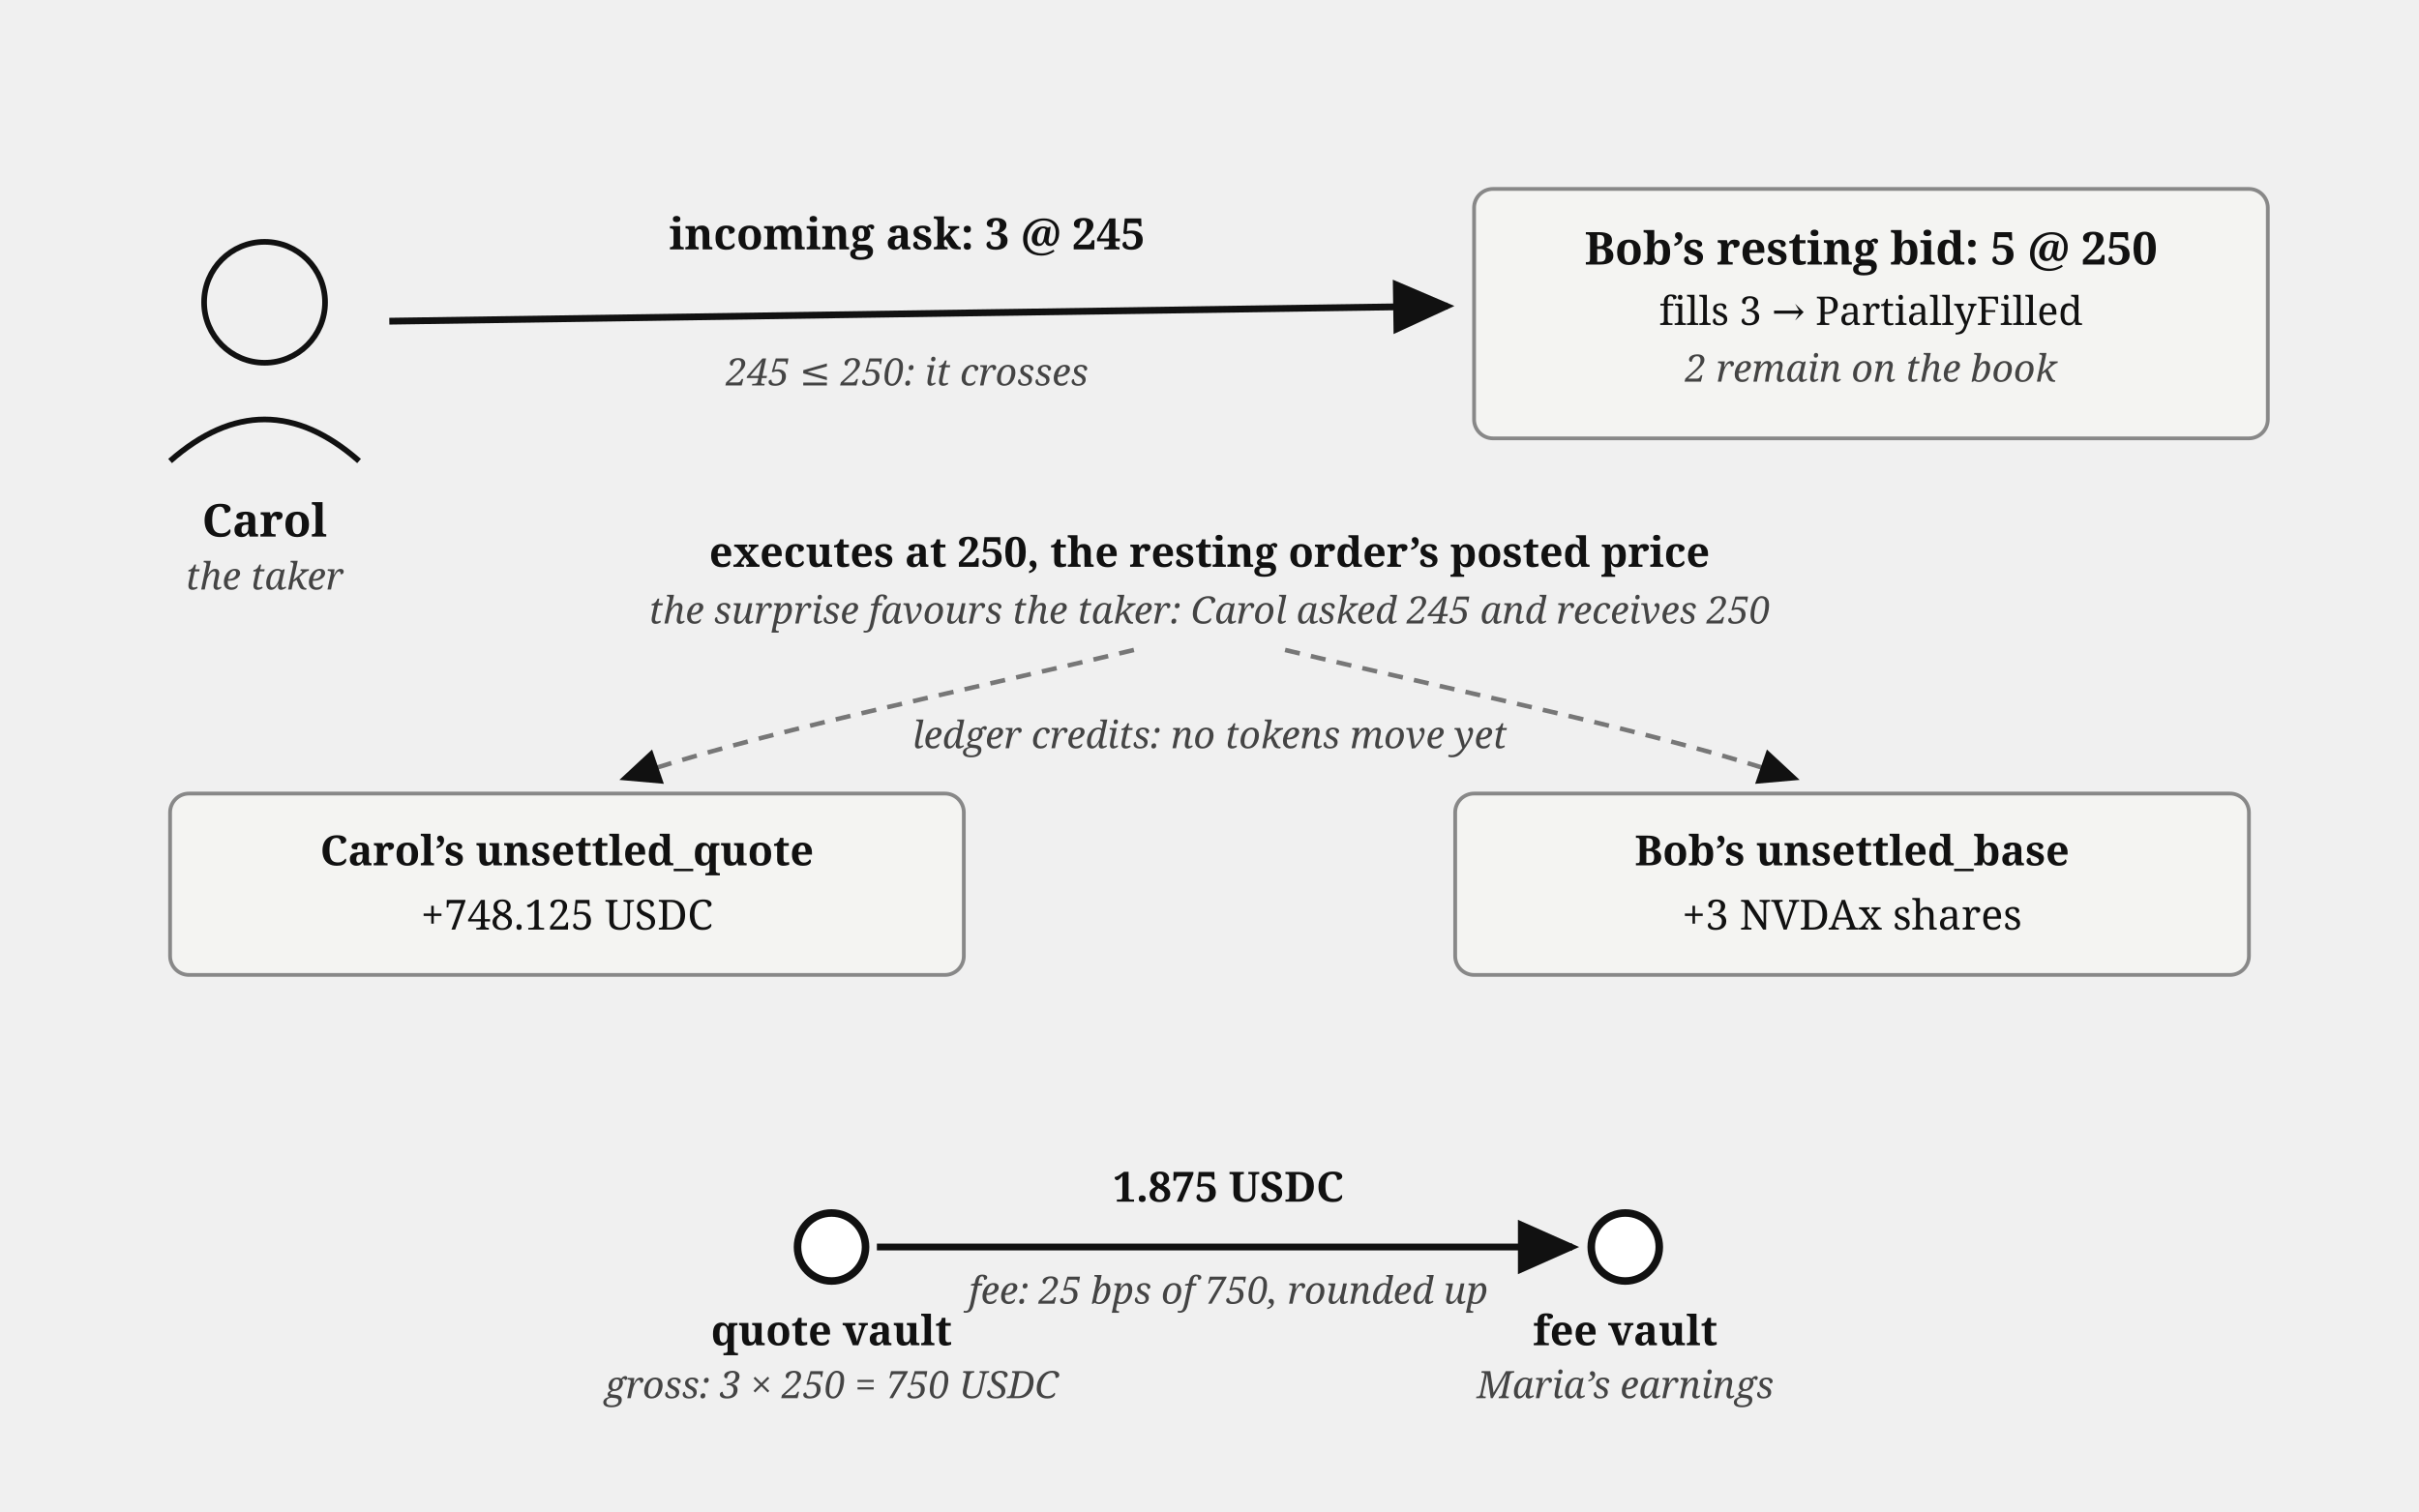
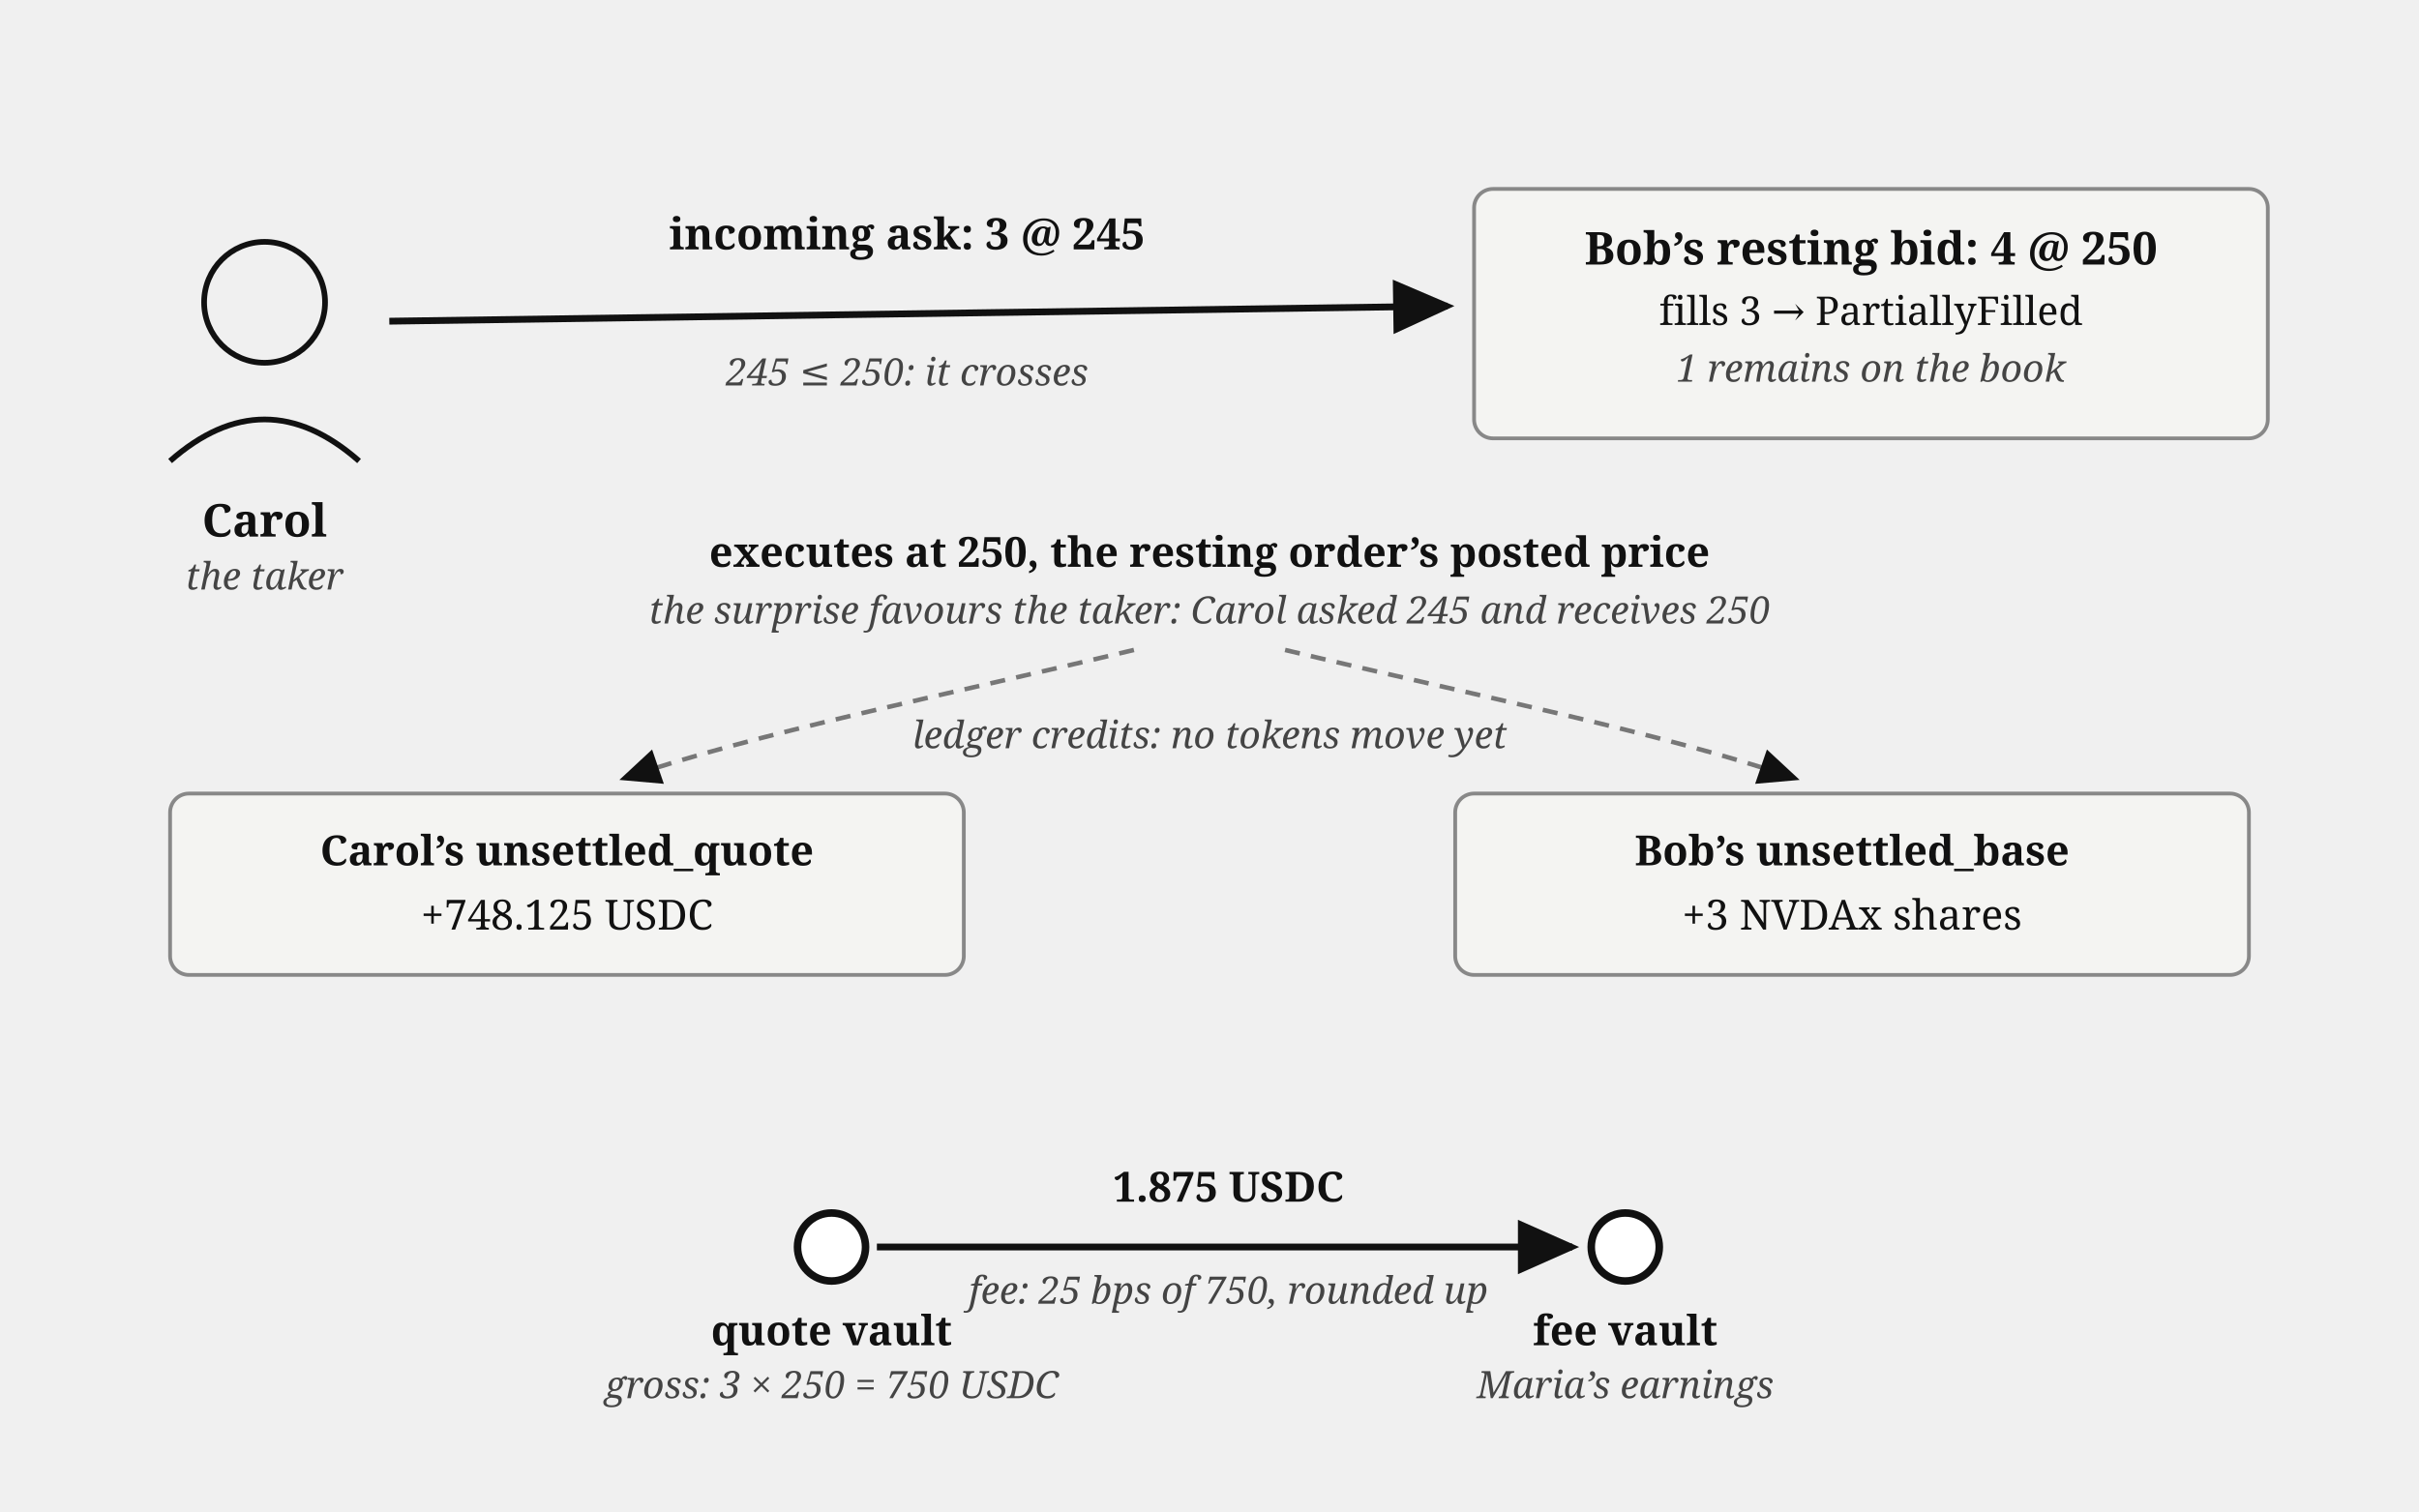
<svg xmlns="http://www.w3.org/2000/svg" viewBox="0 0 640 400" font-family="Georgia, serif" fill="#111">
  <defs>
    <marker id="order-book-match-arr" markerWidth="9" markerHeight="8" refX="8" refY="4" orient="auto">
      <path d="M0,0 L9,4 L0,8 z" fill="#111" />
    </marker>
  </defs>
  <circle cx="70" cy="80" r="16" fill="none" stroke="#111" stroke-width="1.5" />
  <path d="M 45,122 Q 70,100 95,122" fill="none" stroke="#111" stroke-width="1.5" />
  <text x="70" y="142" font-size="12" font-weight="bold" text-anchor="middle">Carol</text>
  <text x="70" y="156" font-size="10" font-style="italic" fill="#444" text-anchor="middle">the taker</text>
  <path d="M 103,85 L 383,81" fill="none" stroke="#111" stroke-width="1.8" marker-end="url(#order-book-match-arr)" />
  <text x="240" y="66" font-size="11.5" font-weight="bold" text-anchor="middle">incoming ask: 3 @ 245</text>
  <text x="240" y="102" font-size="10" font-style="italic" fill="#444" text-anchor="middle">245 ≤ 250: it crosses</text>
  <rect x="390" y="50" width="210" height="66" rx="5" fill="#f4f4f2" stroke="#888" stroke-width="1" />
-   <text x="495" y="70" font-size="12" font-weight="bold" text-anchor="middle">Bob’s resting bid: 5 @ 250</text>
+   <text x="495" y="70" font-size="12" font-weight="bold" text-anchor="middle">Bob’s resting bid: 4 @ 250</text>
  <text x="495" y="86" font-size="10.5" text-anchor="middle">fills 3 → PartiallyFilled</text>
-   <text x="495" y="101" font-size="10" font-style="italic" fill="#444" text-anchor="middle">2 remain on the book</text>
+   <text x="495" y="101" font-size="10" font-style="italic" fill="#444" text-anchor="middle">1 remains on the book</text>
  <text x="320" y="150" font-size="11" font-weight="bold" text-anchor="middle">executes at 250, the resting order’s posted price</text>
  <text x="320" y="165" font-size="10" font-style="italic" fill="#444" text-anchor="middle">the surprise favours the taker: Carol asked 245 and receives 250</text>
  <path d="M 300,172 C 250,184 200,194 165,206" fill="none" stroke="#777" stroke-width="1.2" stroke-dasharray="4 3" marker-end="url(#order-book-match-arr)" />
  <path d="M 340,172 C 390,184 440,194 475,206" fill="none" stroke="#777" stroke-width="1.2" stroke-dasharray="4 3" marker-end="url(#order-book-match-arr)" />
  <text x="320" y="198" font-size="10" font-style="italic" fill="#444" text-anchor="middle">ledger credits: no tokens move yet</text>
  <rect x="45" y="210" width="210" height="48" rx="5" fill="#f4f4f2" stroke="#888" stroke-width="1" />
  <text x="150" y="229" font-size="11" font-weight="bold" text-anchor="middle">Carol’s unsettled_quote</text>
  <text x="150" y="246" font-size="11" text-anchor="middle">+748.125 USDC</text>
  <rect x="385" y="210" width="210" height="48" rx="5" fill="#f4f4f2" stroke="#888" stroke-width="1" />
  <text x="490" y="229" font-size="11" font-weight="bold" text-anchor="middle">Bob’s unsettled_base</text>
  <text x="490" y="246" font-size="11" text-anchor="middle">+3 NVDAx shares</text>
  <circle cx="220" cy="330" r="9" fill="#fff" stroke="#111" stroke-width="2" />
  <text x="220" y="356" font-size="11" font-weight="bold" text-anchor="middle">quote vault</text>
  <text x="220" y="370" font-size="10" font-style="italic" fill="#444" text-anchor="middle">gross: 3 × 250 = 750 USDC</text>
  <circle cx="430" cy="330" r="9" fill="#fff" stroke="#111" stroke-width="2" />
  <text x="430" y="356" font-size="11" font-weight="bold" text-anchor="middle">fee vault</text>
  <text x="430" y="370" font-size="10" font-style="italic" fill="#444" text-anchor="middle">Maria’s earnings</text>
  <path d="M 232,330 L 416,330" fill="none" stroke="#111" stroke-width="1.8" marker-end="url(#order-book-match-arr)" />
  <text x="325" y="318" font-size="11" font-weight="bold" text-anchor="middle">1.875 USDC</text>
  <text x="325" y="345" font-size="10" font-style="italic" fill="#444" text-anchor="middle">fee: 25 bps of 750, rounded up</text>
</svg>
